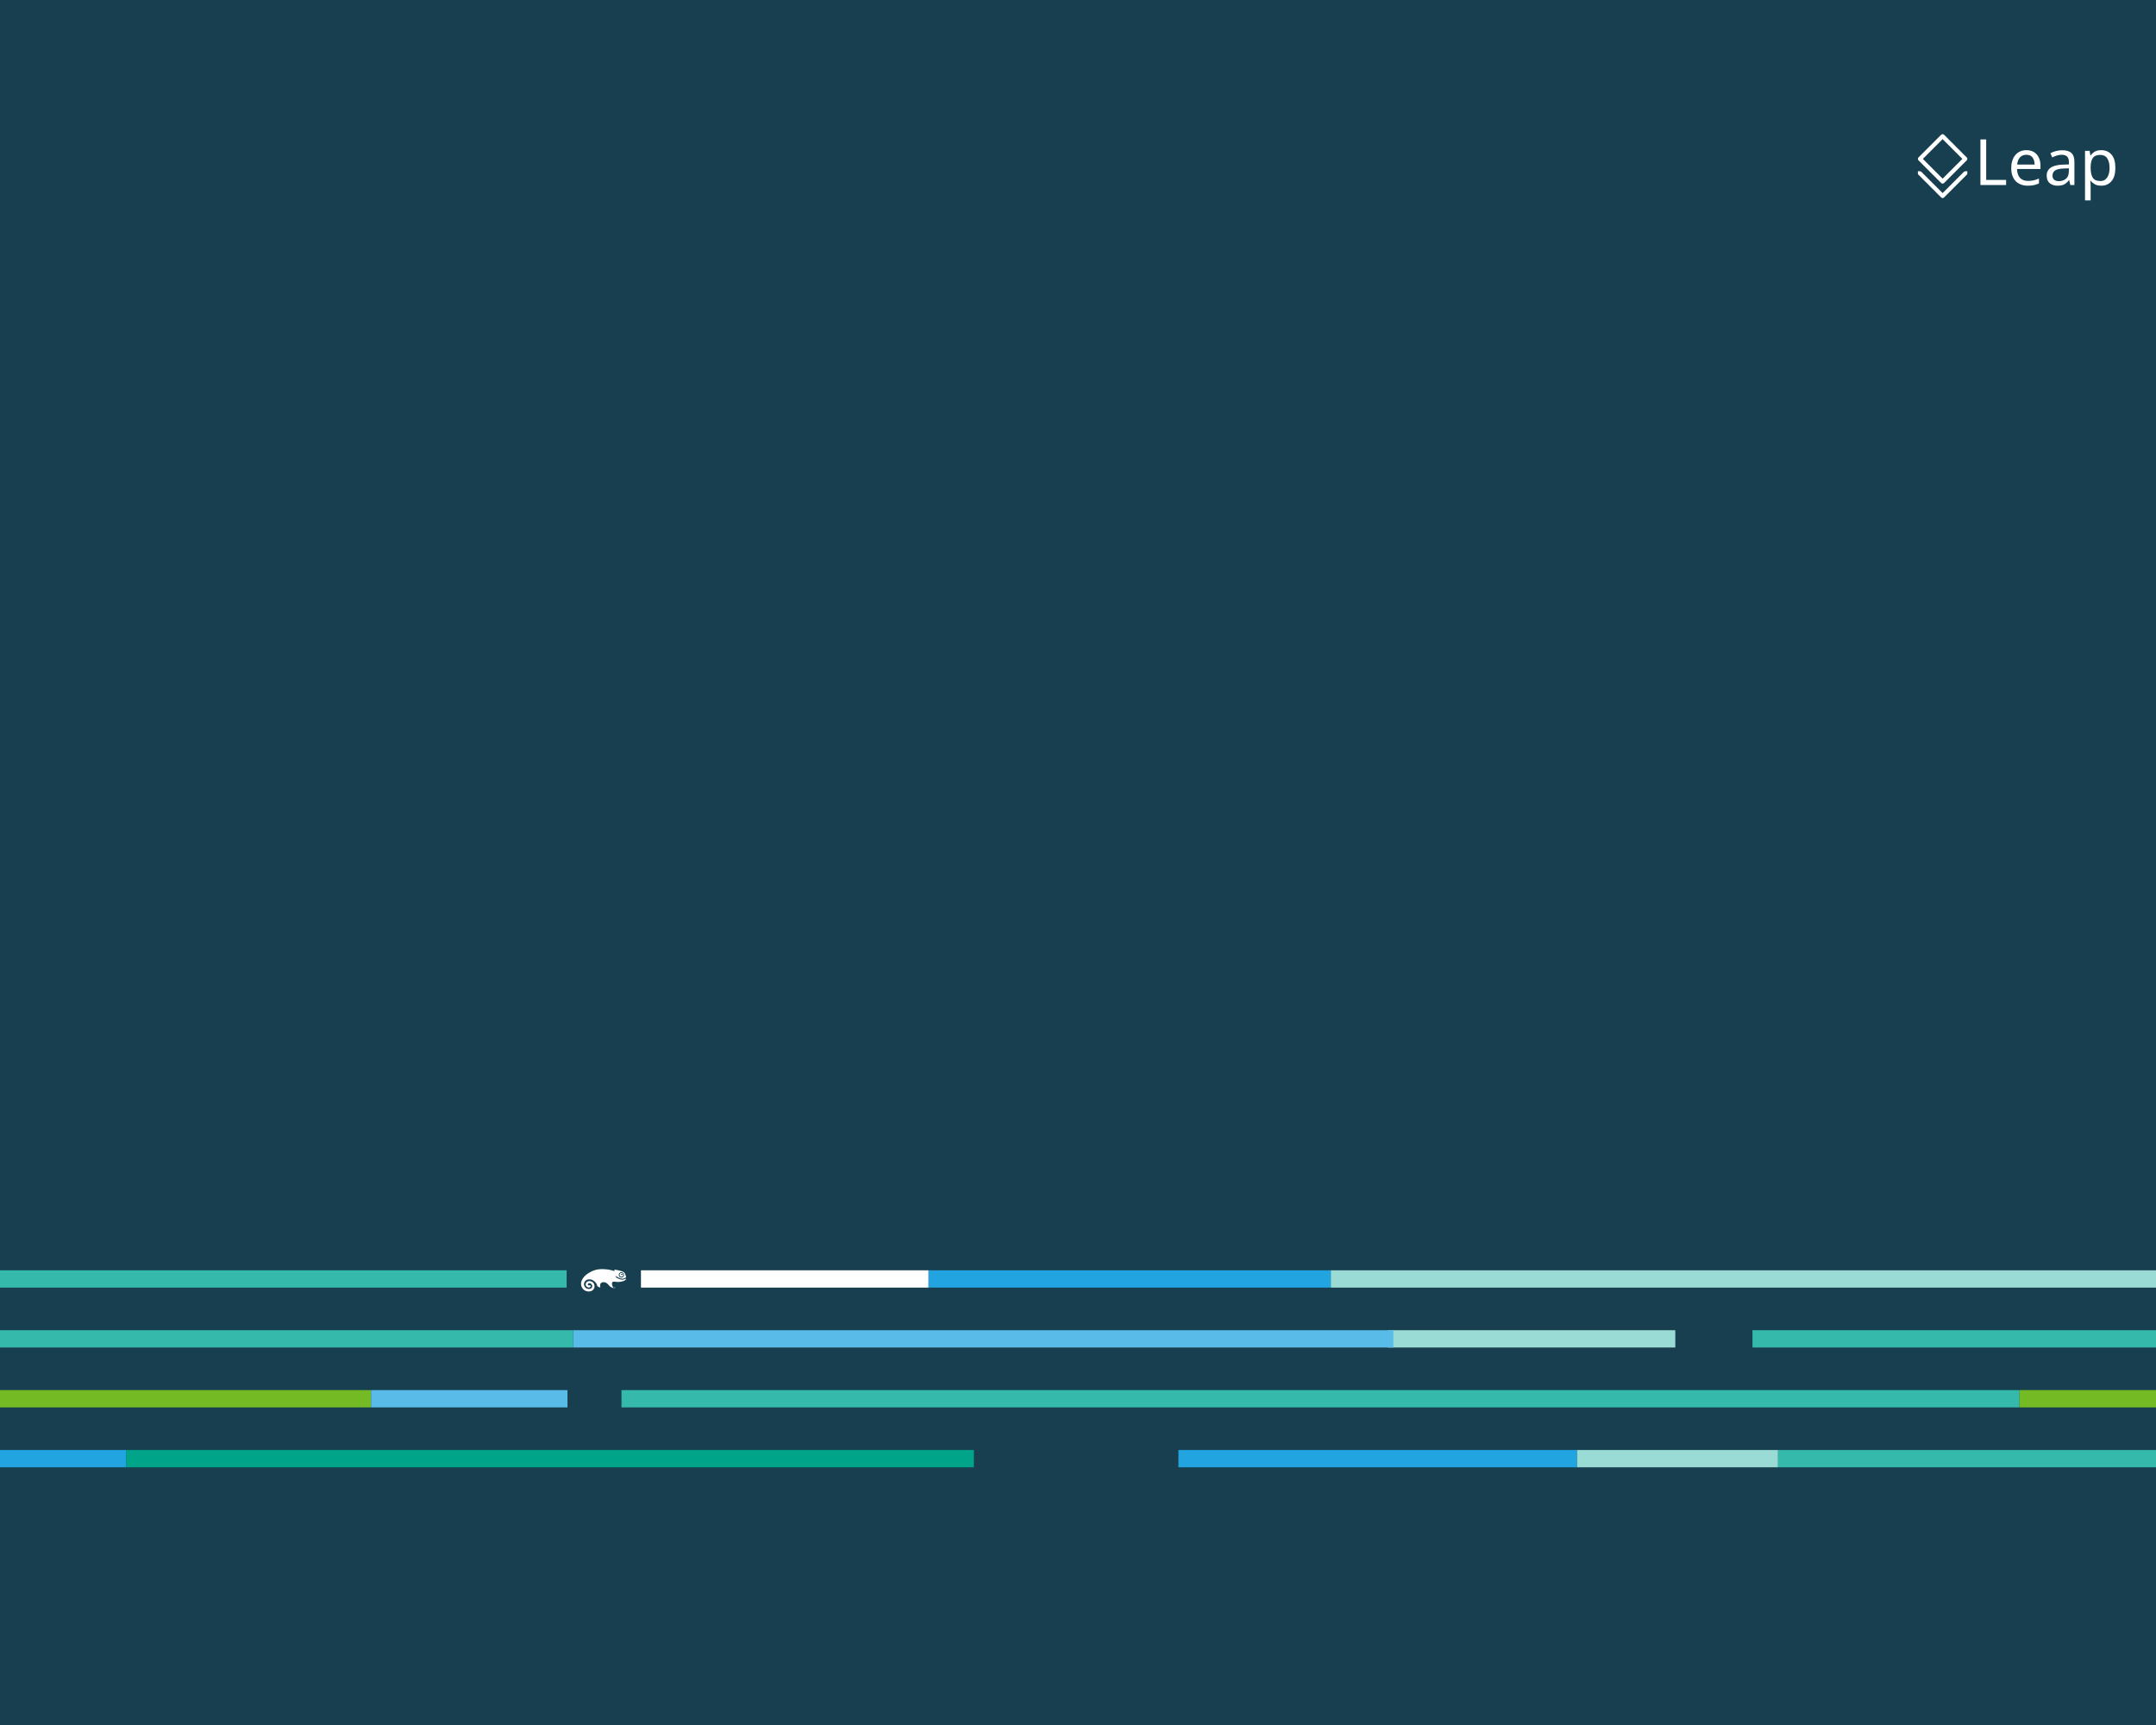
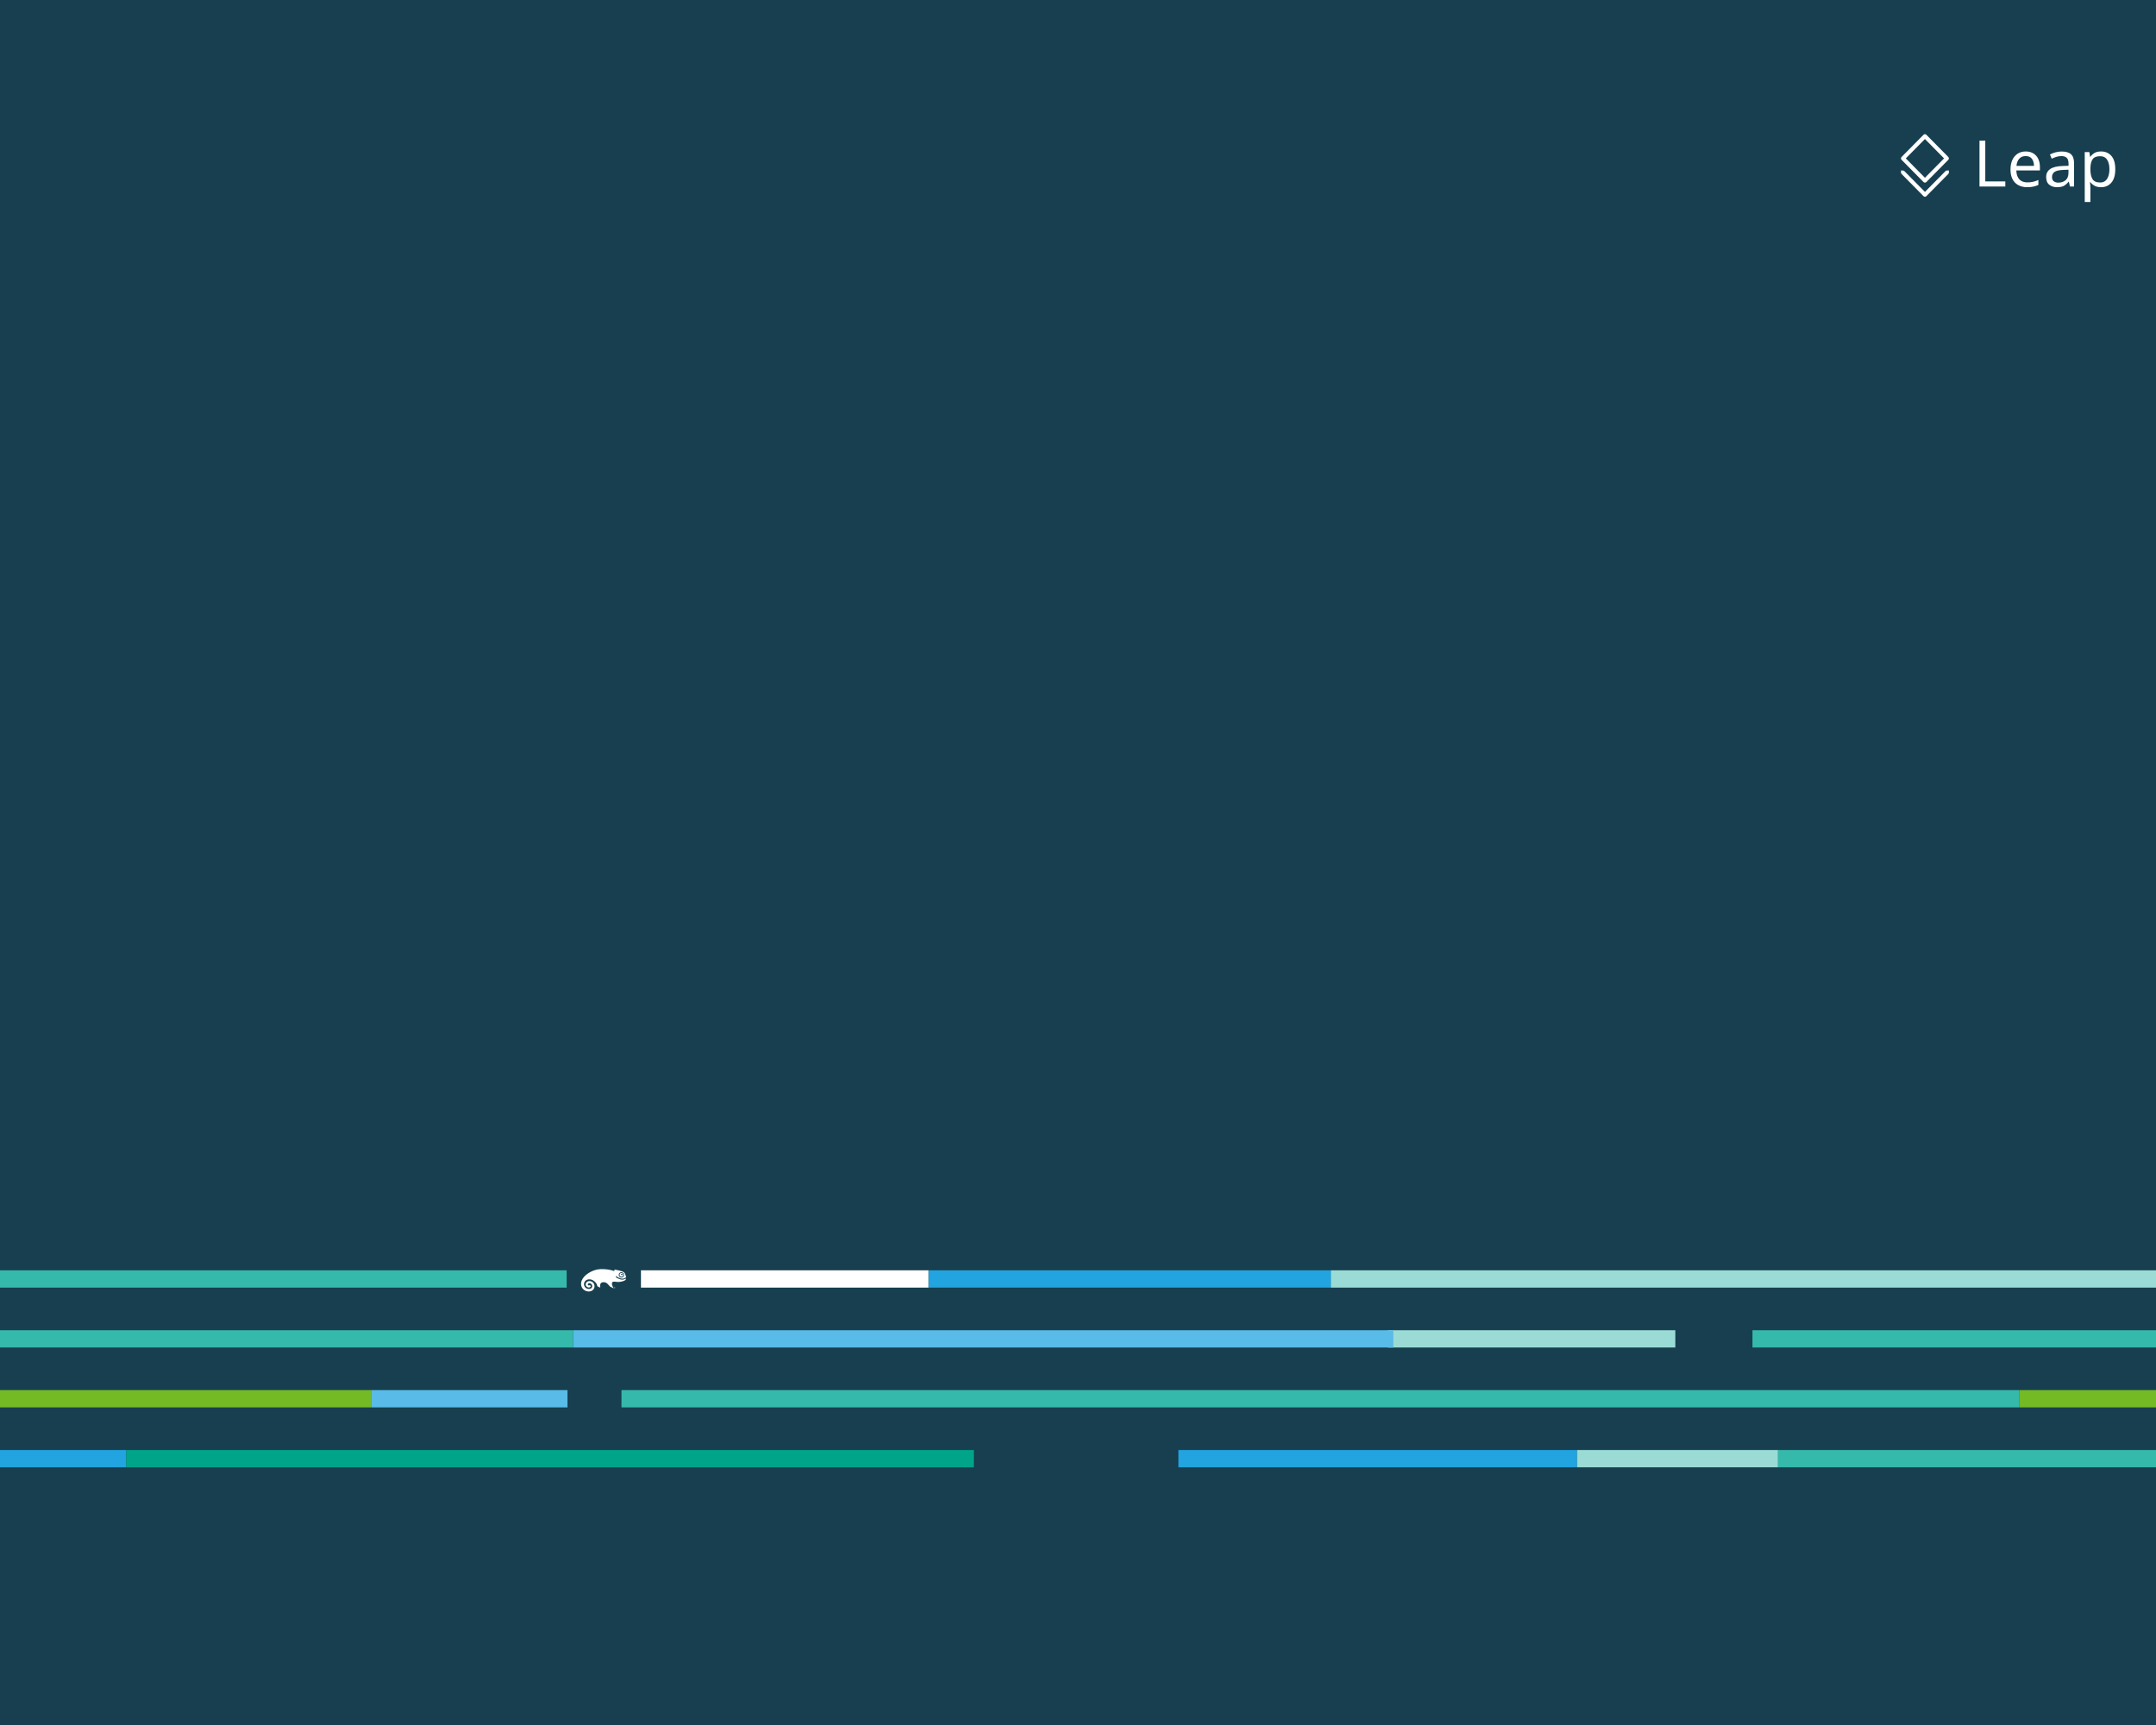
<svg xmlns="http://www.w3.org/2000/svg" width="1350" height="1080" viewBox="0 0 1350 1080" version="1.1" id="SVGRoot">
  <defs id="defs10" />
  <g id="layer1">
    <path id="rect25" style="fill:#173f4f;fill-opacity:1;stroke-width:0.839" d="M 0,0 H 1350 V 1080 H 0 Z" />
    <rect style="fill:#35b9ab;fill-opacity:1;stroke-width:0.736" id="rect859" width="354.906" height="10.833" x="1.5258789e-06" y="795.322" />
    <rect style="fill:#173f4f;fill-opacity:1;stroke-width:0.989" id="rect865" width="46.429" height="10.833" x="354.906" y="795.322" />
    <rect style="fill:#ffffff;fill-opacity:1;stroke-width:1.736" id="rect869" width="180.088" height="10.833" x="401.342" y="795.322" />
    <rect style="fill:#21a4df;fill-opacity:1;stroke-width:1.586" id="rect873" width="251.842" height="10.833" x="581.482" y="795.322" />
    <rect style="fill:#9adcd5;fill-opacity:1;stroke-width:0.61" id="rect877" width="516.675" height="10.833" x="833.324" y="795.322" />
    <rect style="fill:#35b9ab;fill-opacity:1;stroke-width:0.74" id="rect859-3" width="358.909" height="10.833" x="1.5258789e-06" y="832.822" />
    <rect style="fill:#173f4f;fill-opacity:1;stroke-width:0.989" id="rect865-6" width="46.429" height="10.833" x="1065.55" y="832.822" />
    <rect style="fill:#9adcd5;fill-opacity:1;stroke-width:1.736" id="rect869-7" width="180.088" height="10.833" x="868.927" y="832.822" />
    <rect style="fill:#35b9ab;fill-opacity:1;stroke-width:1.589" id="rect873-5" width="252.68" height="10.833" x="1097.32" y="832.822" />
    <rect style="fill:#59bbe7;fill-opacity:1;stroke-width:0.608" id="rect877-3" width="513.533" height="10.833" x="358.909" y="832.822" />
    <rect style="fill:#73ba25;fill-opacity:1;stroke-width:0.585" id="rect932" width="232.346" height="10.833" x="1.5258789e-06" y="870.322" />
    <rect style="fill:#59bbe7;fill-opacity:1;stroke-width:0.689" id="rect937" width="123.047" height="10.833" x="232.346" y="870.322" />
    <rect style="fill:#173f4f;fill-opacity:1;stroke-width:0.701" id="rect957" width="33.75" height="10.833" x="355.393" y="870.322" />
    <rect style="fill:#35b9ab;fill-opacity:1;stroke-width:3.246" id="rect961" width="875.39" height="10.833" x="389.143" y="870.322" />
    <rect style="fill:#73ba25;fill-opacity:1;stroke-width:0.771" id="rect965" width="85.466" height="10.833" x="1264.534" y="870.322" />
    <rect style="fill:#21a4df;fill-opacity:1;stroke-width:0.697" id="rect976" width="79.106" height="10.833" x="1.5258789e-06" y="907.822" />
    <rect style="fill:#00a489;fill-opacity:1;stroke-width:0.615" id="rect980" width="530.859" height="10.833" x="79.065" y="907.822" />
    <rect style="fill:#173f4f;fill-opacity:1;stroke-width:0.683" id="rect984" width="127.969" height="10.833" x="609.925" y="907.822" />
    <rect style="fill:#21a4df;fill-opacity:1;stroke-width:0.504" id="rect992" width="249.609" height="10.833" x="737.893" y="907.822" />
    <rect style="fill:#9adcd5;fill-opacity:1;stroke-width:0.512" id="rect996" width="125.859" height="10.833" x="987.503" y="907.822" />
    <rect style="fill:#35b9ab;fill-opacity:1;stroke-width:0.716" id="rect998" width="236.638" height="10.833" x="1113.362" y="907.822" />
    <g transform="matrix(0.0941817,0,0,0.0941817,339.8136,752.9343)" fill="#73ba25" id="g64" style="fill:#ffffff">
      <path id="Geeko" d="m 523.71,467.88 c -3.311,-0.119 -6.451,1.051 -8.85,3.301 -2.399,2.25 -3.815,5.298 -3.915,8.599 -0.23,6.821 5.111,12.559 11.916,12.81 3.309,0.1 6.465,-1.07 8.878,-3.32 2.41,-2.261 3.795,-5.311 3.901,-8.599 0.23,-6.819 -5.109,-12.549 -11.93,-12.791 z m 2.021,13.512 c -3.031,0 -5.479,-1.64 -5.479,-3.65 0,-2.029 2.448,-3.66 5.479,-3.66 3.031,0 5.486,1.631 5.486,3.66 0,2.01 -2.457,3.65 -5.486,3.65 z m 28.798,14.729 c 0.089,-0.069 0.295,-0.251 0.268,-0.419 -0.685,-4.279 -7.059,-25.029 -11.884,-30.019 -1.329,-1.359 -2.394,-2.699 -4.55,-3.96 -17.454,-10.171 -58.863,-16.309 -60.803,-16.59 0,0 -0.195,-0.041 -0.33,0.091 -0.105,0.102 -0.125,0.3 -0.125,0.3 0,0 -0.16,8.58 -0.184,9.539 -4.229,-1.421 -34.972,-11.351 -63.791,-12.351 -24.44,-0.859 -60.033,-4.02 -107.2,24.98 l -1.394,0.868 c -22.19,13.841 -37.51,30.91 -45.518,50.739 -2.512,6.24 -5.889,20.32 -2.541,33.569 1.442,5.791 4.13,11.61 7.756,16.819 8.194,11.77 21.944,19.58 36.749,20.899 20.904,1.87 36.733,-7.519 42.363,-25.099 3.871,-12.13 0,-29.928 -14.839,-39.007 -12.07,-7.391 -25.049,-5.711 -32.578,-0.73 -6.531,4.33 -10.23,11.06 -10.165,18.451 0.151,13.11 11.444,20.078 19.564,20.099 2.359,0 4.728,-0.41 7.399,-1.28 0.951,-0.289 1.845,-0.649 2.831,-1.259 l 0.309,-0.181 0.195,-0.13 -0.065,0.039 c 1.85,-1.261 2.964,-3.311 2.964,-5.511 0,-0.6 -0.084,-1.208 -0.256,-1.821 -0.959,-3.32 -4.239,-5.328 -7.638,-4.709 l -0.46,0.109 -0.621,0.189 -0.901,0.31 c -1.87,0.46 -3.269,0.5 -3.569,0.51 -0.951,-0.061 -5.625,-1.461 -5.625,-6.58 v -0.07 c 0,-1.88 0.754,-3.199 1.17,-3.92 1.454,-2.28 5.435,-4.518 10.814,-4.05 7.059,0.61 12.149,4.23 15.52,11.06 3.129,6.349 2.31,14.159 -2.11,19.88 -4.39,5.668 -12.205,8.078 -22.598,6.959 -10.481,-1.159 -19.34,-7.191 -24.303,-16.579 -4.856,-9.178 -5.121,-20.059 -0.686,-28.418 10.609,-20.029 30.649,-19.82 41.637,-17.921 16.26,2.82 34.758,17.819 41.319,35.138 1.059,2.761 1.599,4.949 2.071,6.95 l 0.709,2.99 18.37,8.969 c 0.395,0.193 0.528,0.258 0.686,0.14 0.189,-0.141 0.081,-0.53 0.081,-0.53 -0.114,-0.41 -0.381,-0.789 -0.805,-5.93 -0.349,-4.562 -1.059,-17.051 5.228,-23.24 2.441,-2.419 6.161,-4.578 9.099,-5.269 12.04,-2.941 26.159,-0.912 39.507,14.539 6.91,7.98 10.279,11.619 11.97,13.249 0,0 0.385,0.363 0.589,0.531 0.223,0.183 0.369,0.338 0.695,0.519 0.558,0.31 22.954,10.621 22.954,10.621 0,0 0.265,0.132 0.461,-0.11 0.194,-0.24 0.01,-0.479 0.01,-0.479 -0.149,-0.17 -14.199,-18.328 -11.698,-33.279 1.97,-11.909 11.447,-10.83 24.558,-9.35 4.279,0.5 9.152,1.059 14.196,1.172 14.084,0.089 29.254,-2.511 38.604,-6.601 6.049,-2.629 9.909,-4.379 12.328,-6.579 0.87,-0.721 1.321,-1.891 1.791,-3.15 l 0.33,-0.831 c 0.391,-1.021 0.966,-3.171 1.219,-4.35 0.102,-0.519 0.221,-1.027 -0.209,-1.359 -0.393,-0.303 -1.294,0.24 -1.294,0.24 -4.106,2.471 -14.369,7.151 -23.965,7.35 -11.914,0.24 -36.054,-12.061 -38.555,-13.36 -1.674,-3.986 -3.346,-7.972 -5.044,-11.948 17.27,11.379 31.594,17.668 42.559,18.638 12.207,1.087 21.723,-5.572 25.853,-8.343 0.541,-0.359 1.08,-0.762 1.576,-1.149 z m -48.992,-16.369 c 0.175,-4.73 2.155,-9.12 5.614,-12.34 3.46,-3.231 7.975,-4.9 12.708,-4.749 9.76,0.349 17.43,8.589 17.095,18.338 -0.184,4.73 -2.164,9.12 -5.614,12.33 -3.46,3.25 -7.964,4.92 -12.719,4.76 -9.75,-0.36 -17.411,-8.58 -17.084,-18.338 z" clip-rule="evenodd" fill-rule="evenodd" style="fill:#ffffff" />
      <g transform="matrix(1.7539,0,0,1.7539,-692,-166.47)" id="g62" style="fill:#ffffff">
        <path d="m 667.46,415.23 c 1.218,0 2.188,0.99 2.188,2.229 0,1.257 -0.971,2.237 -2.198,2.237 -1.218,0 -2.208,-0.98 -2.208,-2.237 0,-1.238 0.99,-2.229 2.208,-2.229 z m -0.01,0.346 c -0.98,0 -1.782,0.842 -1.782,1.882 0,1.06 0.802,1.891 1.792,1.891 0.99,0.011 1.782,-0.831 1.782,-1.881 0,-1.05 -0.792,-1.892 -1.782,-1.892 z m -0.416,3.179 h -0.396 v -2.485 c 0.208,-0.03 0.406,-0.06 0.703,-0.06 0.377,0 0.624,0.079 0.772,0.188 0.149,0.108 0.229,0.276 0.229,0.515 0,0.326 -0.218,0.524 -0.485,0.604 v 0.021 c 0.218,0.039 0.366,0.237 0.416,0.604 0.06,0.387 0.118,0.535 0.158,0.614 h -0.416 c -0.06,-0.079 -0.119,-0.307 -0.168,-0.634 -0.06,-0.316 -0.218,-0.436 -0.535,-0.436 h -0.277 v 1.069 z m 0,-1.377 h 0.287 c 0.327,0 0.604,-0.118 0.604,-0.426 0,-0.218 -0.158,-0.436 -0.604,-0.436 -0.129,0 -0.218,0.01 -0.287,0.021 z" fill="#73ba25" id="path60" style="fill:#ffffff" />
      </g>
    </g>
-     <path d="m 1216.324,84 a 1.291,1.291 0 0 0 -0.852,0.373 l -14.195,14.195 a 1.291,1.291 0 0 0 0,1.825 l 14.195,14.195 a 1.291,1.291 0 0 0 1.825,0 l 14.195,-14.195 a 1.291,1.291 0 0 0 0,-1.825 L 1217.297,84.373 A 1.291,1.291 0 0 0 1216.324,84 Z m 0.061,3.11 12.37,12.37 -12.37,12.37 -12.37,-12.37 z m -15.486,20.112 v 1.29 a 1.29,1.29 0 0 0 0.378,0.912 l 14.195,14.195 a 1.291,1.291 0 0 0 1.825,0 l 14.195,-14.195 a 1.29,1.29 0 0 0 0.378,-0.912 1.29,1.29 0 0 0 0,-0.06 v -1.23 h -1.29 a 1.29,1.29 0 0 0 -0.912,0.378 l -13.283,13.283 -13.283,-13.283 a 1.29,1.29 0 0 0 -0.912,-0.373 v -0.005 z" color="#000000" color-rendering="auto" dominant-baseline="auto" fill="#fbc75d" image-rendering="auto" shape-rendering="auto" solid-color="#000000" stop-color="#000000" style="font-variant-ligatures:normal;font-variant-position:normal;font-variant-caps:normal;font-variant-numeric:normal;font-variant-alternates:normal;font-variant-east-asian:normal;font-feature-settings:normal;font-variation-settings:normal;text-indent:0;text-decoration:none;text-decoration-line:none;text-decoration-style:solid;text-decoration-color:#000000;text-transform:none;text-orientation:mixed;white-space:normal;shape-padding:0;shape-margin:0;inline-size:0;isolation:auto;mix-blend-mode:normal;fill:#ffffff;stroke-width:0.172" id="path64" />
-     <text xml:space="preserve" style="font-style:normal;font-weight:normal;font-size:40px;line-height:1.25;font-family:sans-serif;fill:#000000;fill-opacity:1;stroke:none" x="1236.19" y="115.859" id="text323">
-       <tspan id="tspan321" x="1236.19" y="115.859" style="font-style:normal;font-variant:normal;font-weight:normal;font-stretch:normal;font-family:'Source Sans Pro';-inkscape-font-specification:'Source Sans Pro';fill:#ffffff">Leap</tspan>
+     <path d="m 1205.259,84 a 1.25,1.265 0 0 0 -0.825,0.364 l -13.749,13.909 a 1.25,1.265 0 0 0 0,1.788 l 13.749,13.909 a 1.25,1.265 0 0 0 1.767,0 l 13.749,-13.909 a 1.25,1.265 0 0 0 0,-1.788 L 1206.201,84.364 A 1.25,1.265 0 0 0 1205.259,84 Z m 0.058,3.047 11.982,12.121 -11.982,12.121 -11.981,-12.121 z m -14.999,19.706 v 1.265 a 1.25,1.264 0 0 0 0.367,0.894 l 13.749,13.909 a 1.25,1.265 0 0 0 1.767,0 l 13.749,-13.909 a 1.25,1.264 0 0 0 0.367,-0.894 1.25,1.264 0 0 0 0,-0.057 v -1.205 h -1.25 a 1.25,1.264 0 0 0 -0.883,0.372 l -12.865,13.015 -12.865,-13.015 a 1.25,1.264 0 0 0 -0.883,-0.364 v -0.002 z" color="#000000" color-rendering="auto" dominant-baseline="auto" fill="#fbc75d" image-rendering="auto" shape-rendering="auto" solid-color="#000000" stop-color="#000000" style="font-variant-ligatures:normal;font-variant-position:normal;font-variant-caps:normal;font-variant-numeric:normal;font-variant-alternates:normal;font-variant-east-asian:normal;font-feature-settings:normal;font-variation-settings:normal;text-indent:0;text-decoration:none;text-decoration-line:none;text-decoration-style:solid;text-decoration-color:#000000;text-transform:none;text-orientation:mixed;white-space:normal;shape-padding:0;shape-margin:0;inline-size:0;isolation:auto;mix-blend-mode:normal;fill:#ffffff;fill-opacity:1;stroke-width:0.168" id="path64-3" />
+     <text xml:space="preserve" style="font-style:normal;font-weight:normal;font-size:40.257px;line-height:1.25;font-family:sans-serif;fill:#ffffff;fill-opacity:1;stroke:none;stroke-width:1.006;" x="1235.576" y="116.795" id="text323-6">
+       <tspan id="tspan321-7" x="1235.576" y="116.795" style="font-style:normal;font-variant:normal;font-weight:normal;font-stretch:normal;font-family:'Source Sans Pro';-inkscape-font-specification:'Source Sans Pro';fill:#ffffff;stroke-width:1.006;">Leap</tspan>
    </text>
  </g>
</svg>
